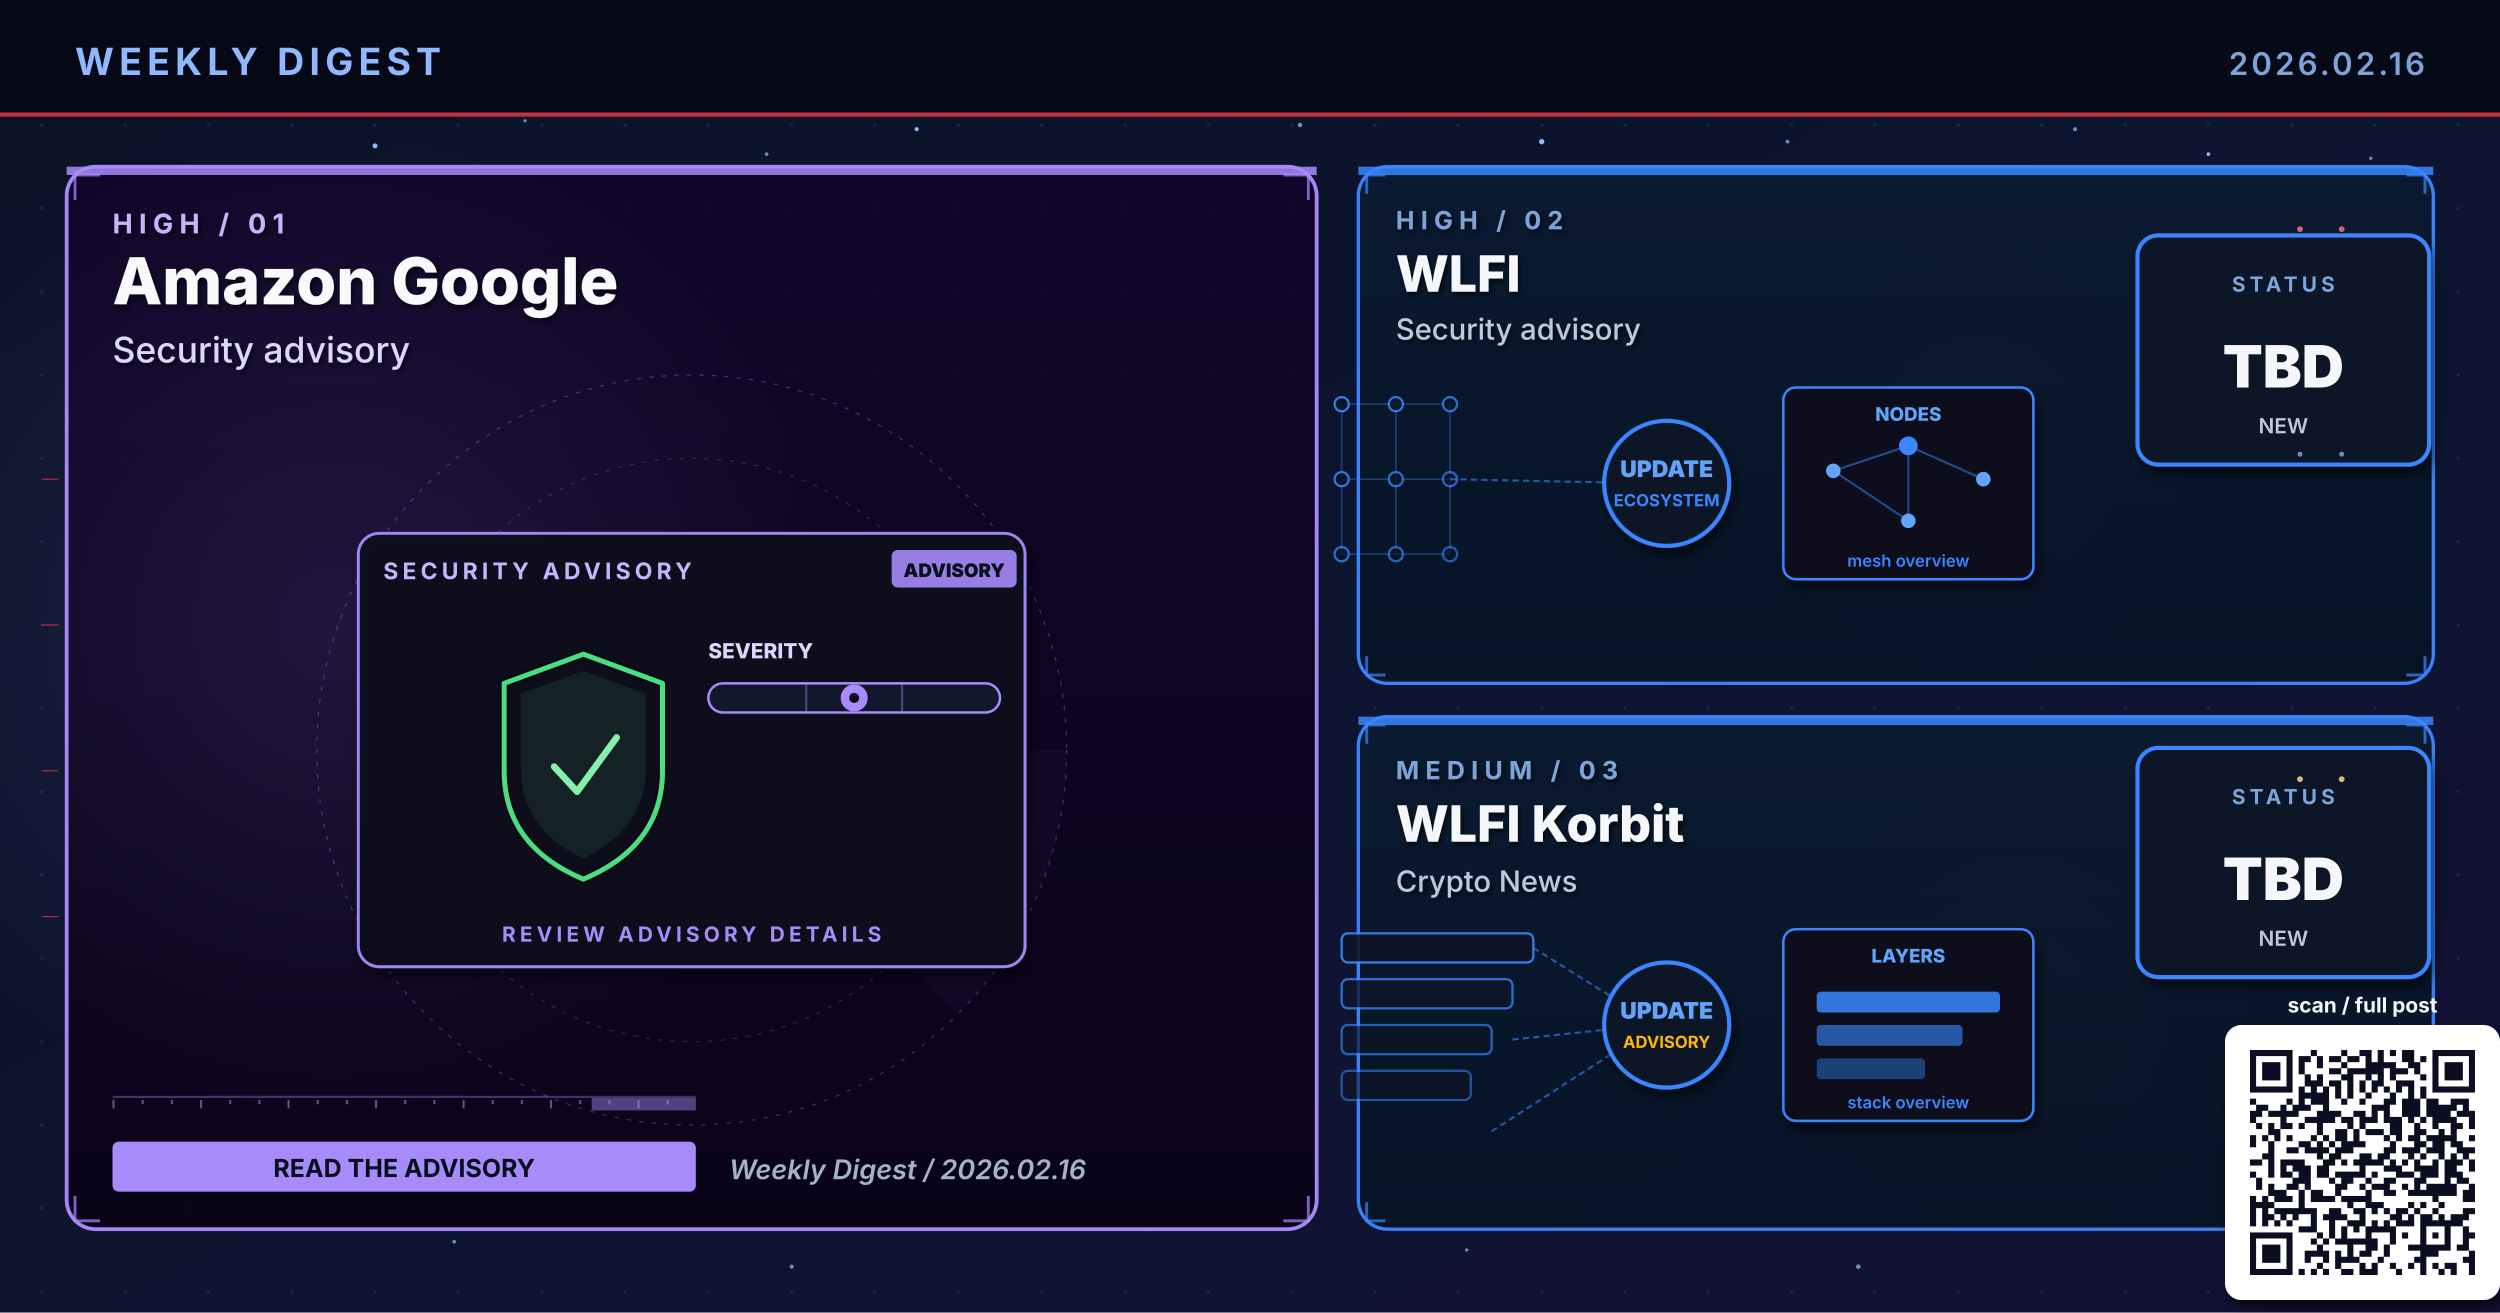
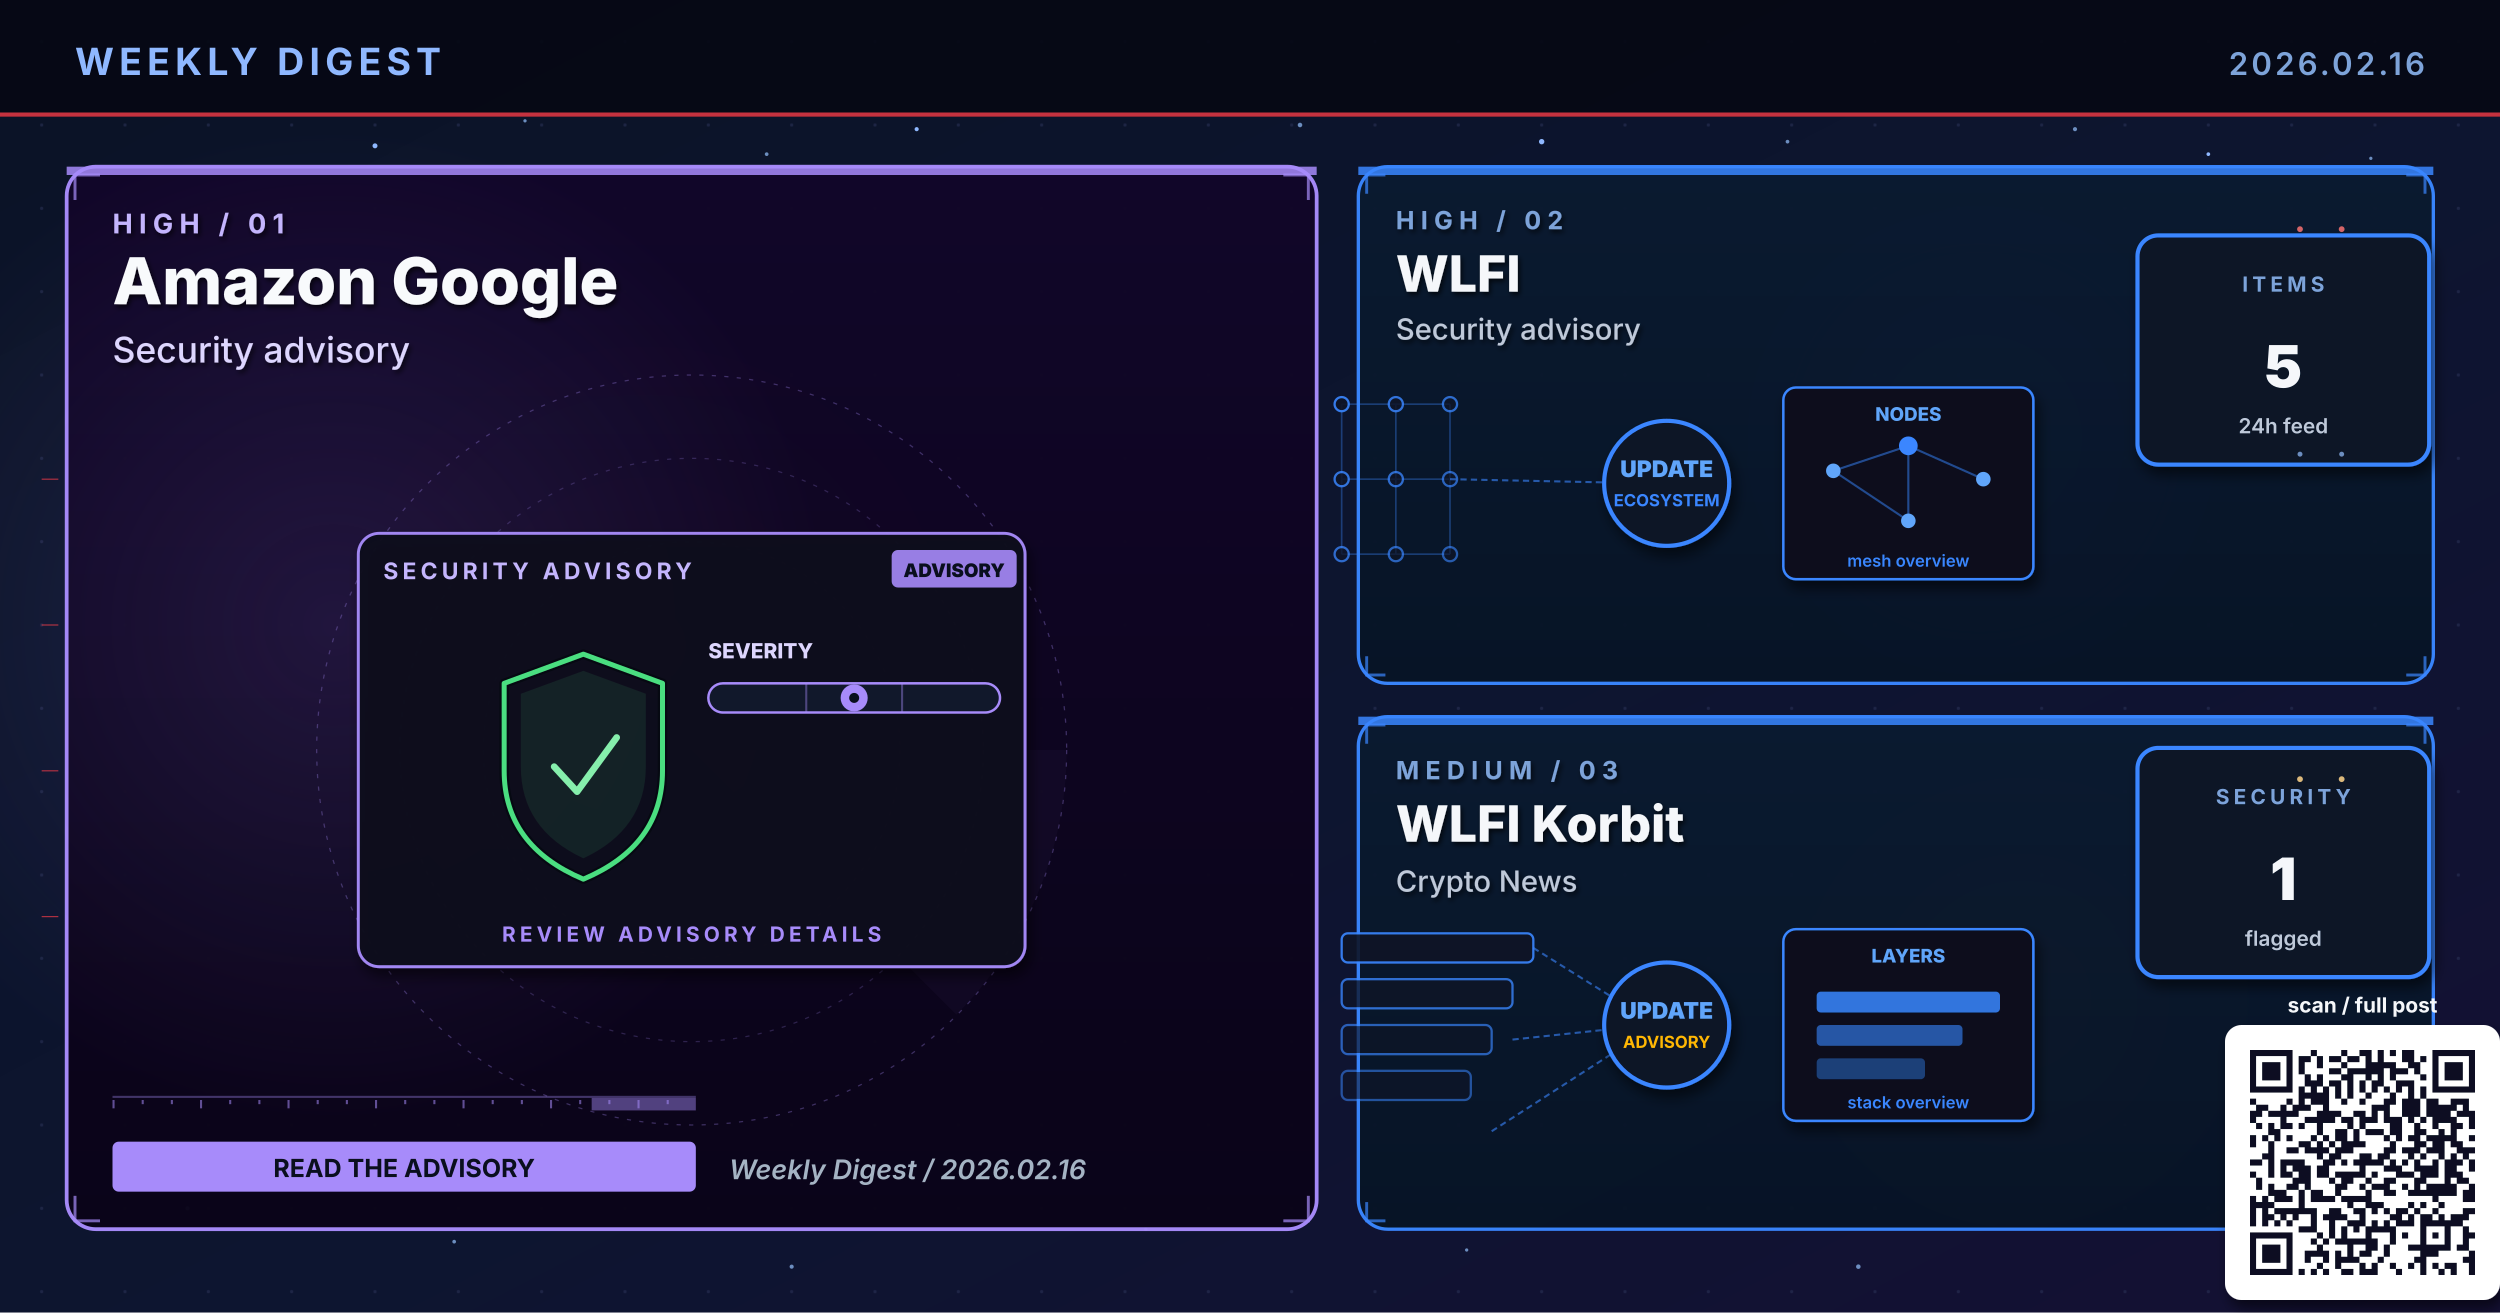
<svg xmlns="http://www.w3.org/2000/svg" viewBox="0 0 1200 630" width="1200" height="630" role="img" aria-label="Weekly digest cover 2026.02.16: Amazon Google, WLFI, WLFI Korbit">
  <defs>
    <linearGradient id="bgSpread" x1="0%" y1="0%" x2="100%" y2="100%">
      <stop offset="0%" stop-color="#0B1326" />
      <stop offset="55%" stop-color="#0D1530" />
      <stop offset="100%" stop-color="#141034" />
    </linearGradient>
    <linearGradient id="heroPanel" x1="0%" y1="0%" x2="0%" y2="100%">
      <stop offset="0%" stop-color="#1A0A08" />
      <stop offset="100%" stop-color="#110608" />
    </linearGradient>
    <linearGradient id="heroPanelBlue" x1="0%" y1="0%" x2="0%" y2="100%">
      <stop offset="0%" stop-color="#0A1A30" />
      <stop offset="100%" stop-color="#071426" />
    </linearGradient>
    <linearGradient id="heroPanelAmber" x1="0%" y1="0%" x2="0%" y2="100%">
      <stop offset="0%" stop-color="#1A1208" />
      <stop offset="100%" stop-color="#120E06" />
    </linearGradient>
    <linearGradient id="heroPanelGreen" x1="0%" y1="0%" x2="0%" y2="100%">
      <stop offset="0%" stop-color="#08160E" />
      <stop offset="100%" stop-color="#04100A" />
    </linearGradient>
    <linearGradient id="heroPanelPurple" x1="0%" y1="0%" x2="0%" y2="100%">
      <stop offset="0%" stop-color="#110629" />
      <stop offset="100%" stop-color="#0A0418" />
    </linearGradient>
    <radialGradient id="hotRed" cx="50%" cy="50%" r="50%">
      <stop offset="0%" stop-color="#E63946" stop-opacity="0.6" />
      <stop offset="100%" stop-color="#E63946" stop-opacity="0" />
    </radialGradient>
    <radialGradient id="hotBlue" cx="50%" cy="50%" r="50%">
      <stop offset="0%" stop-color="#3A86FF" stop-opacity="0.5" />
      <stop offset="100%" stop-color="#3A86FF" stop-opacity="0" />
    </radialGradient>
    <radialGradient id="hotAmber" cx="50%" cy="50%" r="50%">
      <stop offset="0%" stop-color="#FFB703" stop-opacity="0.45" />
      <stop offset="100%" stop-color="#FFB703" stop-opacity="0" />
    </radialGradient>
    <radialGradient id="hotGreen" cx="50%" cy="50%" r="50%">
      <stop offset="0%" stop-color="#4ADE80" stop-opacity="0.45" />
      <stop offset="100%" stop-color="#4ADE80" stop-opacity="0" />
    </radialGradient>
    <radialGradient id="hotPurple" cx="50%" cy="50%" r="50%">
      <stop offset="0%" stop-color="#A78BFA" stop-opacity="0.45" />
      <stop offset="100%" stop-color="#A78BFA" stop-opacity="0" />
    </radialGradient>
    <pattern id="envGrid" x="0" y="0" width="40" height="40" patternUnits="userSpaceOnUse">
      <circle cx="20" cy="20" r="0.8" fill="#2A3256" opacity="0.55" />
    </pattern>
    <filter id="softShadow" x="-10%" y="-10%" width="130%" height="130%">
      <feGaussianBlur in="SourceAlpha" stdDeviation="3" />
      <feOffset dx="2" dy="4" />
      <feComponentTransfer>
        <feFuncA type="linear" slope="0.55" />
      </feComponentTransfer>
      <feMerge>
        <feMergeNode />
        <feMergeNode in="SourceGraphic" />
      </feMerge>
    </filter>
    <filter id="textShadow" x="-10%" y="-10%" width="130%" height="130%">
      <feGaussianBlur in="SourceAlpha" stdDeviation="1.2" />
      <feOffset dx="1" dy="1.5" />
      <feComponentTransfer>
        <feFuncA type="linear" slope="0.7" />
      </feComponentTransfer>
      <feMerge>
        <feMergeNode />
        <feMergeNode in="SourceGraphic" />
      </feMerge>
    </filter>
  </defs>
  <rect width="1200" height="630" fill="url(#bgSpread)" />
  <rect width="1200" height="630" fill="url(#envGrid)" />
  <circle cx="310" cy="310" r="160" fill="url(#hotRed)">
    <animate attributeName="opacity" values="0.6;1;0.6" dur="5.8s" repeatCount="indefinite" />
  </circle>
  <circle cx="950" cy="210" r="120" fill="url(#hotBlue)">
    <animate attributeName="opacity" values="0.45;0.85;0.45" dur="6.4s" repeatCount="indefinite" />
  </circle>
  <circle cx="970" cy="480" r="110" fill="url(#hotAmber)">
    <animate attributeName="opacity" values="0.4;0.75;0.4" dur="7.1s" repeatCount="indefinite" />
  </circle>
  <g fill="#8FB8FF">
    <circle cx="180" cy="70" r="1.2">
      <animate attributeName="opacity" values="0.2;1;0.2" dur="3.4s" repeatCount="indefinite" />
    </circle>
    <circle cx="440" cy="62" r="1">
      <animate attributeName="opacity" values="0.2;0.9;0.2" dur="4.2s" repeatCount="indefinite" />
    </circle>
    <circle cx="740" cy="68" r="1.3">
      <animate attributeName="opacity" values="0.25;1;0.25" dur="3.9s" repeatCount="indefinite" />
    </circle>
    <circle cx="1060" cy="74" r="0.9">
      <animate attributeName="opacity" values="0.2;0.85;0.2" dur="5.1s" repeatCount="indefinite" />
    </circle>
    <circle cx="90" cy="580" r="1">
      <animate attributeName="opacity" values="0.15;0.8;0.15" dur="4.7s" repeatCount="indefinite" />
    </circle>
    <circle cx="550" cy="590" r="0.8">
      <animate attributeName="opacity" values="0.2;0.75;0.2" dur="3.6s" begin="0.5s" repeatCount="indefinite" />
    </circle>
  </g>
  <g fill="#7DA3D9" opacity="0.85">
    <circle cx="252" cy="58" r="0.8">
      <animate attributeName="opacity" values="0.15;0.7;0.15" dur="4.3s" repeatCount="indefinite" />
    </circle>
    <circle cx="368" cy="74" r="0.9">
      <animate attributeName="opacity" values="0.2;0.85;0.2" dur="3.8s" begin="0.4s" repeatCount="indefinite" />
    </circle>
    <circle cx="624" cy="60" r="1.1">
      <animate attributeName="opacity" values="0.25;0.95;0.25" dur="4.5s" repeatCount="indefinite" />
    </circle>
    <circle cx="858" cy="68" r="0.9">
      <animate attributeName="opacity" values="0.2;0.8;0.2" dur="3.6s" begin="0.6s" repeatCount="indefinite" />
    </circle>
    <circle cx="996" cy="62" r="1.0">
      <animate attributeName="opacity" values="0.2;0.9;0.2" dur="4.0s" begin="0.2s" repeatCount="indefinite" />
    </circle>
    <circle cx="1138" cy="76" r="0.8">
      <animate attributeName="opacity" values="0.15;0.7;0.15" dur="5.2s" begin="0.5s" repeatCount="indefinite" />
    </circle>
    <circle cx="218" cy="596" r="0.9">
      <animate attributeName="opacity" values="0.18;0.75;0.18" dur="4.6s" begin="0.3s" repeatCount="indefinite" />
    </circle>
    <circle cx="380" cy="608" r="1.0">
      <animate attributeName="opacity" values="0.2;0.85;0.2" dur="3.9s" begin="0.7s" repeatCount="indefinite" />
    </circle>
    <circle cx="704" cy="600" r="0.8">
      <animate attributeName="opacity" values="0.18;0.7;0.18" dur="4.2s" begin="0.4s" repeatCount="indefinite" />
    </circle>
    <circle cx="892" cy="608" r="1.1">
      <animate attributeName="opacity" values="0.22;0.9;0.22" dur="4.7s" begin="0.6s" repeatCount="indefinite" />
    </circle>
    <circle cx="1078" cy="600" r="0.9">
      <animate attributeName="opacity" values="0.2;0.85;0.2" dur="3.6s" begin="0.8s" repeatCount="indefinite" />
    </circle>
  </g>
  <rect x="0" y="0" width="1200" height="56" fill="#050813" opacity="0.92" />
  <text x="36" y="36" font-family="Inter, Helvetica, Arial, sans-serif" font-size="18" font-weight="700" fill="#8FB8FF" letter-spacing="2.5">WEEKLY DIGEST</text>
  <text x="1164" y="36" font-family="Inter, Helvetica, Arial, sans-serif" font-size="15" font-weight="600" fill="#7DA3D9" letter-spacing="1.5" text-anchor="end">2026.02.16</text>
  <rect x="0" y="54" width="1200" height="2" fill="#E63946" opacity="0.85">
    <animate attributeName="opacity" values="0.4;1;0.4" dur="4.8s" repeatCount="indefinite" />
  </rect>
  <rect x="32" y="80" width="600" height="510" rx="14" ry="14" fill="url(#heroPanelPurple)" stroke="#A78BFA" stroke-width="1.8" opacity="0.98" />
  <circle cx="160" cy="300" r="240" fill="url(#hotPurple)" opacity="0.28" />
  <rect x="32" y="80" width="600" height="4" fill="#A78BFA" opacity="0.85">
    <animate attributeName="opacity" values="0.5;1;0.5" dur="3.4s" repeatCount="indefinite" />
  </rect>
  <g filter="url(#textShadow)">
    <text x="54" y="112" font-family="Inter, Helvetica, Arial, sans-serif" font-size="13" font-weight="700" fill="#C4B5FD" letter-spacing="3">HIGH  /  01</text>
    <text x="54" y="146" font-family="Inter, Helvetica, Arial, sans-serif" font-size="31" font-weight="800" fill="#F8FAFC">Amazon Google</text>
    <text x="54" y="174" font-family="Inter, Helvetica, Arial, sans-serif" font-size="17" font-weight="500" fill="#DDD6FE">Security advisory</text>
  </g>
  <g transform="translate(332,360)" opacity="0.32">
    <circle r="180" fill="none" stroke="#A78BFA" stroke-width="0.6" stroke-dasharray="2 4" />
    <circle r="140" fill="none" stroke="#A78BFA" stroke-width="0.6" stroke-dasharray="2 4" opacity="0.7" />
    <circle r="100" fill="none" stroke="#A78BFA" stroke-width="0.6" stroke-dasharray="2 4" opacity="0.5" />
    <g>
      <path d="M0 0 L180 0 A180 180 0 0 1 127 127 Z" fill="#A78BFA" opacity="0.10" />
      <animateTransform attributeName="transform" type="rotate" from="0" to="360" dur="14s" repeatCount="indefinite" />
    </g>
  </g>
  <g stroke="#A78BFA" stroke-width="1.4" fill="none" opacity="0.7">
    <path d="M36 96 L36 84 L48 84" />
    <path d="M616 84 L628 84 L628 96" />
    <path d="M36 574 L36 586 L48 586" />
    <path d="M616 586 L628 586 L628 574" />
  </g>
  <g>
    <rect x="54" y="526" width="280" height="1" fill="#A78BFA" opacity="0.35" />
    <rect x="54" y="528" width="1" height="4" fill="#A78BFA" opacity="0.55" />
    <rect x="68" y="528" width="1" height="2" fill="#A78BFA" opacity="0.55" />
    <rect x="82" y="528" width="1" height="2" fill="#A78BFA" opacity="0.55" />
    <rect x="96" y="528" width="1" height="4" fill="#A78BFA" opacity="0.55" />
    <rect x="110" y="528" width="1" height="2" fill="#A78BFA" opacity="0.55" />
    <rect x="124" y="528" width="1" height="2" fill="#A78BFA" opacity="0.55" />
    <rect x="138" y="528" width="1" height="4" fill="#A78BFA" opacity="0.55" />
    <rect x="152" y="528" width="1" height="2" fill="#A78BFA" opacity="0.55" />
    <rect x="166" y="528" width="1" height="2" fill="#A78BFA" opacity="0.55" />
    <rect x="180" y="528" width="1" height="4" fill="#A78BFA" opacity="0.55" />
    <rect x="194" y="528" width="1" height="2" fill="#A78BFA" opacity="0.55" />
    <rect x="208" y="528" width="1" height="2" fill="#A78BFA" opacity="0.55" />
    <rect x="222" y="528" width="1" height="4" fill="#A78BFA" opacity="0.55" />
    <rect x="236" y="528" width="1" height="2" fill="#A78BFA" opacity="0.55" />
    <rect x="250" y="528" width="1" height="2" fill="#A78BFA" opacity="0.55" />
    <rect x="264" y="528" width="1" height="4" fill="#A78BFA" opacity="0.55" />
    <rect x="278" y="528" width="1" height="2" fill="#A78BFA" opacity="0.55" />
    <rect x="292" y="528" width="1" height="2" fill="#A78BFA" opacity="0.55" />
    <rect x="306" y="528" width="1" height="4" fill="#A78BFA" opacity="0.55" />
    <rect x="320" y="528" width="1" height="2" fill="#A78BFA" opacity="0.55" />
    <rect x="284" y="527" width="50" height="6" fill="#A78BFA" opacity="0.45">
      <animate attributeName="x" values="54;284;54" dur="6.4s" repeatCount="indefinite" />
      <animate attributeName="opacity" values="0.2;0.7;0.2" dur="6.4s" repeatCount="indefinite" />
    </rect>
  </g>
  <g transform="translate(332,360)">
    <g filter="url(#softShadow)">
      <rect x="-160" y="-104" width="320" height="208" rx="10" fill="#0A0F1E" stroke="#A78BFA" stroke-width="1.4" opacity="0.95" />
    </g>
    <text x="-148" y="-82" font-family="Inter, Helvetica, Arial, sans-serif" font-size="11" font-weight="700" fill="#C4B5FD" letter-spacing="2">SECURITY ADVISORY</text>
    <g transform="translate(96,-96)">
      <rect x="0" y="0" width="60" height="18" rx="3" fill="#A78BFA" opacity="0.9" />
      <text x="30" y="13" text-anchor="middle" font-family="Inter, monospace" font-size="9" font-weight="900" fill="#0A0F1E">ADVISORY</text>
    </g>
    <g transform="translate(-92,-46)">
      <path d="M40 0 L78 14 L78 56 Q78 92 40 108 Q2 92 2 56 L2 14 Z" fill="none" stroke="#060912" stroke-width="4.6" stroke-linejoin="round" />
      <path d="M40 0 L78 14 L78 56 Q78 92 40 108 Q2 92 2 56 L2 14 Z" fill="none" stroke="#4ADE80" stroke-width="2.4" stroke-linejoin="round">
        <animate attributeName="stroke-opacity" values="0.6;1;0.6" dur="3.2s" repeatCount="indefinite" />
      </path>
      <path d="M40 8 L70 19 L70 54 Q70 84 40 98 Q10 84 10 54 L10 19 Z" fill="#4ADE80" opacity="0.10" />
      <path d="M26 54 L37 66 L56 40" fill="none" stroke="#86EFAC" stroke-width="3.2" stroke-linecap="round" stroke-linejoin="round">
        <animate attributeName="stroke-opacity" values="0.5;1;0.5" dur="2.4s" repeatCount="indefinite" />
      </path>
    </g>
    <g transform="translate(8,-44)">
      <text x="0" y="0" font-family="Inter, monospace" font-size="10" font-weight="800" fill="#DDD6FE">SEVERITY</text>
      <rect x="0" y="12" width="140" height="14" rx="7" fill="#11182B" stroke="#A78BFA" stroke-width="1.2" />
      <g stroke="#A78BFA" stroke-width="1" opacity="0.4">
        <line x1="47" y1="12" x2="47" y2="26" />
        <line x1="93" y1="12" x2="93" y2="26" />
      </g>
      <g transform="translate(70,19)">
        <circle cx="0" cy="0" r="6.5" fill="#A78BFA">
          <animate attributeName="opacity" values="0.7;1;0.7" dur="2.2s" repeatCount="indefinite" />
        </circle>
        <circle cx="0" cy="0" r="2.4" fill="#0A0F1E" />
      </g>
    </g>
    <text x="0" y="92" text-anchor="middle" font-family="Inter, Helvetica, Arial, sans-serif" font-size="10" font-weight="700" fill="#A78BFA" letter-spacing="2">REVIEW ADVISORY DETAILS</text>
  </g>
  <g transform="translate(54,548)">
    <rect x="0" y="0" width="280" height="24" rx="3" fill="#A78BFA" />
    <text x="140" y="17" text-anchor="middle" font-family="Inter, Helvetica, Arial, sans-serif" font-size="12" font-weight="700" fill="#0A0F1E">READ THE ADVISORY</text>
  </g>
  <text x="350" y="566" font-family="Inter, Helvetica, Arial, sans-serif" font-size="13" font-weight="600" fill="#A5B4C4" font-style="italic">Weekly Digest  /  2026.02.16</text>
  <rect x="652" y="80" width="516" height="248" rx="14" ry="14" fill="url(#heroPanelBlue)" stroke="#3A86FF" stroke-width="1.6" opacity="0.97" />
  <rect x="652" y="80" width="516" height="4" fill="#3A86FF" opacity="0.85">
    <animate attributeName="opacity" values="0.5;1;0.5" dur="4.2s" repeatCount="indefinite" />
  </rect>
  <g filter="url(#textShadow)">
    <text x="670" y="110" font-family="Inter, Helvetica, Arial, sans-serif" font-size="12" font-weight="700" fill="#7DA3D9" letter-spacing="3">HIGH  /  02</text>
    <text x="670" y="140" font-family="Inter, Helvetica, Arial, sans-serif" font-size="24" font-weight="800" fill="#F5F7FA">WLFI</text>
    <text x="670" y="163" font-family="Inter, Helvetica, Arial, sans-serif" font-size="14" font-weight="500" fill="#BFC9D9">Security advisory</text>
  </g>
  <g stroke="#3A86FF" stroke-width="1.4" fill="none" opacity="0.7">
    <path d="M656 93 L656 84 L665 84" />
    <path d="M1155 84 L1164 84 L1164 93" />
    <path d="M656 315 L656 324 L665 324" />
    <path d="M1155 324 L1164 324 L1164 315" />
  </g>
  <g transform="translate(800,230)">
    <g stroke="#3A86FF" stroke-width="0.8" opacity="0.35">
      <line x1="-156" y1="-36" x2="-130" y2="-36" />
      <line x1="-156" y1="-36" x2="-156" y2="0" />
      <line x1="-130" y1="-36" x2="-104" y2="-36" />
      <line x1="-130" y1="-36" x2="-130" y2="0" />
      <line x1="-104" y1="-36" x2="-104" y2="0" />
      <line x1="-156" y1="0" x2="-130" y2="0" />
      <line x1="-156" y1="0" x2="-156" y2="36" />
      <line x1="-130" y1="0" x2="-104" y2="0" />
      <line x1="-130" y1="0" x2="-130" y2="36" />
      <line x1="-104" y1="0" x2="-104" y2="36" />
      <line x1="-156" y1="36" x2="-130" y2="36" />
      <line x1="-130" y1="36" x2="-104" y2="36" />
    </g>
    <circle cx="-156" cy="-36" r="3.4" fill="#0E1426" stroke="#3A86FF" stroke-width="1.1" opacity="0.90" />
    <circle cx="-130" cy="-36" r="3.4" fill="#0E1426" stroke="#3A86FF" stroke-width="1.1" opacity="0.83" />
    <circle cx="-104" cy="-36" r="3.4" fill="#0E1426" stroke="#3A86FF" stroke-width="1.1" opacity="0.76" />
    <circle cx="-156" cy="0" r="3.4" fill="#0E1426" stroke="#3A86FF" stroke-width="1.1" opacity="0.83" />
    <circle cx="-130" cy="0" r="3.4" fill="#0E1426" stroke="#3A86FF" stroke-width="1.1" opacity="0.76" />
    <circle cx="-104" cy="0" r="3.4" fill="#0E1426" stroke="#3A86FF" stroke-width="1.1" opacity="0.69" />
    <circle cx="-156" cy="36" r="3.4" fill="#0E1426" stroke="#3A86FF" stroke-width="1.1" opacity="0.76" />
    <circle cx="-130" cy="36" r="3.4" fill="#0E1426" stroke="#3A86FF" stroke-width="1.1" opacity="0.69" />
    <circle cx="-104" cy="36" r="3.4" fill="#0E1426" stroke="#3A86FF" stroke-width="1.1" opacity="0.62" />
    <line x1="-104" y1="0" x2="-8" y2="2" stroke="#3A86FF" stroke-width="1" stroke-dasharray="3 2" opacity="0.6" />
    <g fill="#60A5FA">
      <circle r="2">
        <animateMotion path="M-104 0 L-8 2" dur="2.3s" repeatCount="indefinite" />
      </circle>
    </g>
    <circle cx="0" cy="2" r="30" fill="#0A1326" stroke="#3A86FF" stroke-width="2" filter="url(#softShadow)">
      <animate attributeName="r" values="28;33;28" dur="3.4s" repeatCount="indefinite" />
    </circle>
    <text x="0" y="-1" text-anchor="middle" font-family="Inter, monospace" font-size="11" font-weight="900" fill="#60A5FA">UPDATE</text>
    <text x="0" y="13" text-anchor="middle" font-family="Inter, monospace" font-size="8" font-weight="700" fill="#3A86FF">ECOSYSTEM</text>
    <g transform="translate(56,-44)" filter="url(#softShadow)">
      <rect x="0" y="0" width="120" height="92" rx="6" fill="#0A0F1E" stroke="#3A86FF" stroke-width="1.2" />
      <text x="60" y="16" text-anchor="middle" font-family="Inter, monospace" font-size="9" font-weight="800" fill="#60A5FA">NODES</text>
      <g stroke="#3A86FF" stroke-width="1" opacity="0.5">
        <line x1="24" y1="40" x2="60" y2="28" />
        <line x1="60" y1="28" x2="96" y2="44" />
        <line x1="60" y1="28" x2="60" y2="64" />
        <line x1="24" y1="40" x2="60" y2="64" />
      </g>
      <g fill="#60A5FA">
        <circle cx="24" cy="40" r="3.5" />
        <circle cx="96" cy="44" r="3.5" />
        <circle cx="60" cy="64" r="3.5" />
      </g>
      <circle cx="60" cy="28" r="4.5" fill="#3A86FF" />
      <text x="60" y="86" text-anchor="middle" font-family="Inter, monospace" font-size="8" font-weight="600" fill="#3A86FF">mesh overview</text>
    </g>
  </g>
  <g transform="translate(1094,168)" filter="url(#softShadow)">
    <rect x="-68" y="-55" width="140" height="110" rx="10" fill="#071426" stroke="#3A86FF" stroke-width="2" />
-     <text x="2" y="-28" text-anchor="middle" font-family="Inter, Helvetica, Arial, sans-serif" font-size="10" font-weight="700" letter-spacing="2" fill="#7DA3D9">STATUS</text>
-     <text x="2" y="18" text-anchor="middle" font-family="Inter, Helvetica, Arial, sans-serif" font-size="28" font-weight="900" fill="#F5F7FA">TBD</text>
-     <text x="2" y="40" text-anchor="middle" font-family="Inter, Helvetica, Arial, sans-serif" font-size="10" font-weight="600" fill="#BFC9D9">NEW</text>
+     <text x="2" y="-28" text-anchor="middle" font-family="Inter, Helvetica, Arial, sans-serif" font-size="10" font-weight="700" letter-spacing="2" fill="#7DA3D9">ITEMS</text>
+     <text x="2" y="18" text-anchor="middle" font-family="Inter, Helvetica, Arial, sans-serif" font-size="28" font-weight="900" fill="#F5F7FA">5</text>
+     <text x="2" y="40" text-anchor="middle" font-family="Inter, Helvetica, Arial, sans-serif" font-size="10" font-weight="600" fill="#BFC9D9">24h feed</text>
  </g>
  <rect x="652" y="344" width="516" height="246" rx="14" ry="14" fill="url(#heroPanelBlue)" stroke="#3A86FF" stroke-width="1.6" opacity="0.97" />
  <rect x="652" y="344" width="516" height="4" fill="#3A86FF" opacity="0.85">
    <animate attributeName="opacity" values="0.5;1;0.5" dur="4.8s" repeatCount="indefinite" />
  </rect>
  <g filter="url(#textShadow)">
    <text x="670" y="374" font-family="Inter, Helvetica, Arial, sans-serif" font-size="12" font-weight="700" fill="#7DA3D9" letter-spacing="3">MEDIUM  /  03</text>
    <text x="670" y="404" font-family="Inter, Helvetica, Arial, sans-serif" font-size="24" font-weight="800" fill="#F5F7FA">WLFI Korbit</text>
    <text x="670" y="428" font-family="Inter, Helvetica, Arial, sans-serif" font-size="14" font-weight="500" fill="#BFC9D9">Crypto News</text>
  </g>
  <g stroke="#3A86FF" stroke-width="1.4" fill="none" opacity="0.7">
    <path d="M656 357 L656 348 L665 348" />
    <path d="M1155 348 L1164 348 L1164 357" />
    <path d="M656 577 L656 586 L665 586" />
    <path d="M1155 586 L1164 586 L1164 577" />
  </g>
  <g transform="translate(800,490)">
    <rect x="-156" y="-42" width="92" height="14" rx="3" fill="#0E1426" stroke="#3A86FF" stroke-width="1.1" opacity="0.90" />
    <rect x="-156" y="-20" width="82" height="14" rx="3" fill="#0E1426" stroke="#3A86FF" stroke-width="1.1" opacity="0.78" />
    <rect x="-156" y="2" width="72" height="14" rx="3" fill="#0E1426" stroke="#3A86FF" stroke-width="1.1" opacity="0.66" />
    <rect x="-156" y="24" width="62" height="14" rx="3" fill="#0E1426" stroke="#3A86FF" stroke-width="1.1" opacity="0.54" />
    <g stroke="#3A86FF" stroke-width="1" stroke-dasharray="3 2" fill="none" opacity="0.6">
      <line x1="-64" y1="-35" x2="-8" y2="0" />
      <line x1="-74" y1="9" x2="-8" y2="2" />
      <line x1="-84" y1="53" x2="-8" y2="4" />
    </g>
    <g fill="#60A5FA">
      <circle r="2">
        <animateMotion path="M-74 9 L-8 2" dur="2.1s" repeatCount="indefinite" />
      </circle>
    </g>
    <circle cx="0" cy="2" r="30" fill="#0A1326" stroke="#3A86FF" stroke-width="2" filter="url(#softShadow)">
      <animate attributeName="r" values="28;33;28" dur="3.4s" repeatCount="indefinite" />
    </circle>
    <text x="0" y="-1" text-anchor="middle" font-family="Inter, monospace" font-size="11" font-weight="900" fill="#60A5FA">UPDATE</text>
    <text x="0" y="13" text-anchor="middle" font-family="Inter, monospace" font-size="8" font-weight="700" fill="#FFB703">ADVISORY</text>
    <g transform="translate(56,-44)" filter="url(#softShadow)">
      <rect x="0" y="0" width="120" height="92" rx="6" fill="#0A0F1E" stroke="#3A86FF" stroke-width="1.2" />
      <text x="60" y="16" text-anchor="middle" font-family="Inter, monospace" font-size="9" font-weight="800" fill="#60A5FA">LAYERS</text>
      <rect x="16" y="30" width="88" height="10" rx="2" fill="#3A86FF" opacity="0.85" />
      <rect x="16" y="46" width="70" height="10" rx="2" fill="#3A86FF" opacity="0.6" />
      <rect x="16" y="62" width="52" height="10" rx="2" fill="#3A86FF" opacity="0.4" />
      <text x="60" y="86" text-anchor="middle" font-family="Inter, monospace" font-size="8" font-weight="600" fill="#3A86FF">stack overview</text>
    </g>
  </g>
  <g transform="translate(1094,414)" filter="url(#softShadow)">
    <rect x="-68" y="-55" width="140" height="110" rx="10" fill="#071426" stroke="#3A86FF" stroke-width="2" />
-     <text x="2" y="-28" text-anchor="middle" font-family="Inter, Helvetica, Arial, sans-serif" font-size="10" font-weight="700" letter-spacing="2" fill="#7DA3D9">STATUS</text>
-     <text x="2" y="18" text-anchor="middle" font-family="Inter, Helvetica, Arial, sans-serif" font-size="28" font-weight="900" fill="#F5F7FA">TBD</text>
-     <text x="2" y="40" text-anchor="middle" font-family="Inter, Helvetica, Arial, sans-serif" font-size="10" font-weight="600" fill="#BFC9D9">NEW</text>
+     <text x="2" y="-28" text-anchor="middle" font-family="Inter, Helvetica, Arial, sans-serif" font-size="10" font-weight="700" letter-spacing="2" fill="#7DA3D9">SECURITY</text>
+     <text x="2" y="18" text-anchor="middle" font-family="Inter, Helvetica, Arial, sans-serif" font-size="28" font-weight="900" fill="#F5F7FA">1</text>
+     <text x="2" y="40" text-anchor="middle" font-family="Inter, Helvetica, Arial, sans-serif" font-size="10" font-weight="600" fill="#BFC9D9">flagged</text>
  </g>
  <g opacity="0.85">
    <g fill="#F87171">
      <circle cx="1104" cy="110" r="1.4">
        <animate attributeName="opacity" values="0.2;1;0.2" dur="1.8s" repeatCount="indefinite" />
      </circle>
      <circle cx="1124" cy="110" r="1.4">
        <animate attributeName="opacity" values="0.2;1;0.2" dur="1.4s" begin="0.3s" repeatCount="indefinite" />
      </circle>
    </g>
    <g fill="#7DA3D9">
      <circle cx="1104" cy="218" r="1.2">
        <animate attributeName="opacity" values="0.2;1;0.2" dur="2s" repeatCount="indefinite" />
      </circle>
      <circle cx="1124" cy="218" r="1.2">
        <animate attributeName="opacity" values="0.2;1;0.2" dur="1.6s" begin="0.4s" repeatCount="indefinite" />
      </circle>
    </g>
    <g fill="#FFD58A">
      <circle cx="1104" cy="374" r="1.4">
        <animate attributeName="opacity" values="0.2;1;0.2" dur="1.8s" repeatCount="indefinite" />
      </circle>
      <circle cx="1124" cy="374" r="1.4">
        <animate attributeName="opacity" values="0.2;1;0.2" dur="1.6s" begin="0.3s" repeatCount="indefinite" />
      </circle>
    </g>
    <g stroke="#E63946" stroke-width="0.5" fill="none">
      <path d="M20 230 L28 230">
        <animate attributeName="stroke-opacity" values="0;0.7;0" dur="2s" repeatCount="indefinite" />
      </path>
      <path d="M20 300 L28 300">
        <animate attributeName="stroke-opacity" values="0;0.7;0" dur="2.3s" begin="0.3s" repeatCount="indefinite" />
      </path>
      <path d="M20 370 L28 370">
        <animate attributeName="stroke-opacity" values="0;0.7;0" dur="1.9s" begin="0.6s" repeatCount="indefinite" />
      </path>
      <path d="M20 440 L28 440">
        <animate attributeName="stroke-opacity" values="0;0.7;0" dur="2.1s" begin="0.9s" repeatCount="indefinite" />
      </path>
    </g>
  </g>
  <g transform="translate(1080,504)" filter="url(#softShadow)">
    <rect x="-12" y="-12" width="132" height="132" rx="8" fill="#FFFFFF" />
    <path fill="#0A1020" d="M0.0 0.0h20.432v2.919h-20.432z M29.189 0.0h2.919v2.919h-2.919z M43.784 0.0h2.919v2.919h-2.919z M52.541 0.0h5.838v2.919h-5.838z M61.297 0.0h2.919v2.919h-2.919z M67.135 0.0h2.919v2.919h-2.919z M72.973 0.0h5.838v2.919h-5.838z M87.568 0.0h20.432v2.919h-20.432z M0.0 2.919h2.919v2.919h-2.919z M17.514 2.919h2.919v2.919h-2.919z M23.351 2.919h5.838v2.919h-5.838z M32.108 2.919h2.919v2.919h-2.919z M37.946 2.919h5.838v2.919h-5.838z M46.703 2.919h5.838v2.919h-5.838z M55.459 2.919h2.919v2.919h-2.919z M61.297 2.919h2.919v2.919h-2.919z M72.973 2.919h5.838v2.919h-5.838z M81.73 2.919h2.919v2.919h-2.919z M87.568 2.919h2.919v2.919h-2.919z M105.081 2.919h2.919v2.919h-2.919z M0.0 5.838h2.919v2.919h-2.919z M5.838 5.838h8.757v2.919h-8.757z M17.514 5.838h2.919v2.919h-2.919z M23.351 5.838h2.919v2.919h-2.919z M32.108 5.838h2.919v2.919h-2.919z M43.784 5.838h2.919v2.919h-2.919z M55.459 5.838h14.595v2.919h-14.595z M75.892 5.838h5.838v2.919h-5.838z M87.568 5.838h2.919v2.919h-2.919z M93.405 5.838h8.757v2.919h-8.757z M105.081 5.838h2.919v2.919h-2.919z M0.0 8.757h2.919v2.919h-2.919z M5.838 8.757h8.757v2.919h-8.757z M17.514 8.757h2.919v2.919h-2.919z M23.351 8.757h2.919v2.919h-2.919z M37.946 8.757h5.838v2.919h-5.838z M46.703 8.757h17.514v2.919h-17.514z M67.135 8.757h8.757v2.919h-8.757z M78.811 8.757h2.919v2.919h-2.919z M87.568 8.757h2.919v2.919h-2.919z M93.405 8.757h8.757v2.919h-8.757z M105.081 8.757h2.919v2.919h-2.919z M0.0 11.676h2.919v2.919h-2.919z M5.838 11.676h8.757v2.919h-8.757z M17.514 11.676h2.919v2.919h-2.919z M26.27 11.676h2.919v2.919h-2.919z M32.108 11.676h2.919v2.919h-2.919z M43.784 11.676h5.838v2.919h-5.838z M55.459 11.676h2.919v2.919h-2.919z M61.297 11.676h2.919v2.919h-2.919z M67.135 11.676h2.919v2.919h-2.919z M81.73 11.676h2.919v2.919h-2.919z M87.568 11.676h2.919v2.919h-2.919z M93.405 11.676h8.757v2.919h-8.757z M105.081 11.676h2.919v2.919h-2.919z M0.0 14.595h2.919v2.919h-2.919z M17.514 14.595h2.919v2.919h-2.919z M26.27 14.595h8.757v2.919h-8.757z M37.946 14.595h5.838v2.919h-5.838z M46.703 14.595h2.919v2.919h-2.919z M52.541 14.595h2.919v2.919h-2.919z M58.378 14.595h5.838v2.919h-5.838z M70.054 14.595h8.757v2.919h-8.757z M87.568 14.595h2.919v2.919h-2.919z M105.081 14.595h2.919v2.919h-2.919z M0.0 17.514h20.432v2.919h-20.432z M23.351 17.514h2.919v2.919h-2.919z M29.189 17.514h2.919v2.919h-2.919z M35.027 17.514h2.919v2.919h-2.919z M40.865 17.514h2.919v2.919h-2.919z M46.703 17.514h2.919v2.919h-2.919z M52.541 17.514h2.919v2.919h-2.919z M58.378 17.514h2.919v2.919h-2.919z M64.216 17.514h2.919v2.919h-2.919z M70.054 17.514h2.919v2.919h-2.919z M75.892 17.514h2.919v2.919h-2.919z M81.73 17.514h2.919v2.919h-2.919z M87.568 17.514h20.432v2.919h-20.432z M23.351 20.432h14.595v2.919h-14.595z M40.865 20.432h2.919v2.919h-2.919z M46.703 20.432h2.919v2.919h-2.919z M55.459 20.432h2.919v2.919h-2.919z M67.135 20.432h2.919v2.919h-2.919z M75.892 20.432h2.919v2.919h-2.919z M81.73 20.432h2.919v2.919h-2.919z M0.0 23.351h2.919v2.919h-2.919z M17.514 23.351h2.919v2.919h-2.919z M23.351 23.351h2.919v2.919h-2.919z M29.189 23.351h8.757v2.919h-8.757z M43.784 23.351h2.919v2.919h-2.919z M52.541 23.351h2.919v2.919h-2.919z M64.216 23.351h5.838v2.919h-5.838z M72.973 23.351h8.757v2.919h-8.757z M84.649 23.351h5.838v2.919h-5.838z M96.324 23.351h8.757v2.919h-8.757z M2.919 26.27h5.838v2.919h-5.838z M14.595 26.27h2.919v2.919h-2.919z M20.432 26.27h8.757v2.919h-8.757z M35.027 26.27h2.919v2.919h-2.919z M58.378 26.27h8.757v2.919h-8.757z M72.973 26.27h8.757v2.919h-8.757z M84.649 26.27h14.595v2.919h-14.595z M102.162 26.27h2.919v2.919h-2.919z M0.0 29.189h5.838v2.919h-5.838z M8.757 29.189h14.595v2.919h-14.595z M32.108 29.189h11.676v2.919h-11.676z M49.622 29.189h5.838v2.919h-5.838z M58.378 29.189h2.919v2.919h-2.919z M64.216 29.189h2.919v2.919h-2.919z M72.973 29.189h8.757v2.919h-8.757z M84.649 29.189h11.676v2.919h-11.676z M99.243 29.189h8.757v2.919h-8.757z M0.0 32.108h2.919v2.919h-2.919z M14.595 32.108h2.919v2.919h-2.919z M26.27 32.108h14.595v2.919h-14.595z M43.784 32.108h5.838v2.919h-5.838z M52.541 32.108h8.757v2.919h-8.757z M64.216 32.108h8.757v2.919h-8.757z M75.892 32.108h2.919v2.919h-2.919z M81.73 32.108h2.919v2.919h-2.919z M87.568 32.108h11.676v2.919h-11.676z M105.081 32.108h2.919v2.919h-2.919z M2.919 35.027h2.919v2.919h-2.919z M8.757 35.027h2.919v2.919h-2.919z M14.595 35.027h5.838v2.919h-5.838z M23.351 35.027h2.919v2.919h-2.919z M32.108 35.027h2.919v2.919h-2.919z M46.703 35.027h2.919v2.919h-2.919z M52.541 35.027h2.919v2.919h-2.919z M67.135 35.027h5.838v2.919h-5.838z M78.811 35.027h2.919v2.919h-2.919z M87.568 35.027h2.919v2.919h-2.919z M96.324 35.027h5.838v2.919h-5.838z M105.081 35.027h2.919v2.919h-2.919z M8.757 37.946h5.838v2.919h-5.838z M32.108 37.946h2.919v2.919h-2.919z M40.865 37.946h5.838v2.919h-5.838z M49.622 37.946h2.919v2.919h-2.919z M55.459 37.946h8.757v2.919h-8.757z M67.135 37.946h5.838v2.919h-5.838z M78.811 37.946h5.838v2.919h-5.838z M90.486 37.946h2.919v2.919h-2.919z M96.324 37.946h2.919v2.919h-2.919z M0.0 40.865h2.919v2.919h-2.919z M5.838 40.865h2.919v2.919h-2.919z M11.676 40.865h2.919v2.919h-2.919z M17.514 40.865h2.919v2.919h-2.919z M29.189 40.865h2.919v2.919h-2.919z M35.027 40.865h2.919v2.919h-2.919z M40.865 40.865h5.838v2.919h-5.838z M49.622 40.865h2.919v2.919h-2.919z M64.216 40.865h2.919v2.919h-2.919z M70.054 40.865h2.919v2.919h-2.919z M75.892 40.865h5.838v2.919h-5.838z M84.649 40.865h14.595v2.919h-14.595z M105.081 40.865h2.919v2.919h-2.919z M0.0 43.784h2.919v2.919h-2.919z M8.757 43.784h2.919v2.919h-2.919z M23.351 43.784h5.838v2.919h-5.838z M32.108 43.784h2.919v2.919h-2.919z M37.946 43.784h2.919v2.919h-2.919z M43.784 43.784h11.676v2.919h-11.676z M67.135 43.784h2.919v2.919h-2.919z M78.811 43.784h5.838v2.919h-5.838z M87.568 43.784h5.838v2.919h-5.838z M96.324 43.784h5.838v2.919h-5.838z M8.757 46.703h2.919v2.919h-2.919z M17.514 46.703h5.838v2.919h-5.838z M26.27 46.703h11.676v2.919h-11.676z M40.865 46.703h8.757v2.919h-8.757z M64.216 46.703h5.838v2.919h-5.838z M72.973 46.703h8.757v2.919h-8.757z M84.649 46.703h8.757v2.919h-8.757z M99.243 46.703h8.757v2.919h-8.757z M5.838 49.622h5.838v2.919h-5.838z M32.108 49.622h2.919v2.919h-2.919z M37.946 49.622h5.838v2.919h-5.838z M52.541 49.622h5.838v2.919h-5.838z M61.297 49.622h5.838v2.919h-5.838z M75.892 49.622h2.919v2.919h-2.919z M81.73 49.622h2.919v2.919h-2.919z M90.486 49.622h2.919v2.919h-2.919z M96.324 49.622h2.919v2.919h-2.919z M102.162 49.622h2.919v2.919h-2.919z M0.0 52.541h5.838v2.919h-5.838z M8.757 52.541h2.919v2.919h-2.919z M14.595 52.541h11.676v2.919h-11.676z M35.027 52.541h5.838v2.919h-5.838z M43.784 52.541h2.919v2.919h-2.919z M49.622 52.541h14.595v2.919h-14.595z M67.135 52.541h2.919v2.919h-2.919z M72.973 52.541h2.919v2.919h-2.919z M78.811 52.541h2.919v2.919h-2.919z M87.568 52.541h2.919v2.919h-2.919z M93.405 52.541h8.757v2.919h-8.757z M105.081 52.541h2.919v2.919h-2.919z M8.757 55.459h2.919v2.919h-2.919z M14.595 55.459h2.919v2.919h-2.919z M20.432 55.459h8.757v2.919h-8.757z M32.108 55.459h5.838v2.919h-5.838z M52.541 55.459h2.919v2.919h-2.919z M64.216 55.459h8.757v2.919h-8.757z M78.811 55.459h11.676v2.919h-11.676z M93.405 55.459h5.838v2.919h-5.838z M105.081 55.459h2.919v2.919h-2.919z M0.0 58.378h2.919v2.919h-2.919z M8.757 58.378h2.919v2.919h-2.919z M14.595 58.378h5.838v2.919h-5.838z M23.351 58.378h5.838v2.919h-5.838z M32.108 58.378h5.838v2.919h-5.838z M40.865 58.378h14.595v2.919h-14.595z M58.378 58.378h2.919v2.919h-2.919z M70.054 58.378h8.757v2.919h-8.757z M81.73 58.378h8.757v2.919h-8.757z M93.405 58.378h8.757v2.919h-8.757z M2.919 61.297h2.919v2.919h-2.919z M20.432 61.297h8.757v2.919h-8.757z M37.946 61.297h2.919v2.919h-2.919z M43.784 61.297h5.838v2.919h-5.838z M55.459 61.297h2.919v2.919h-2.919z M64.216 61.297h5.838v2.919h-5.838z M78.811 61.297h5.838v2.919h-5.838z M93.405 61.297h2.919v2.919h-2.919z M99.243 61.297h5.838v2.919h-5.838z M2.919 64.216h2.919v2.919h-2.919z M8.757 64.216h2.919v2.919h-2.919z M17.514 64.216h5.838v2.919h-5.838z M26.27 64.216h2.919v2.919h-2.919z M40.865 64.216h5.838v2.919h-5.838z M52.541 64.216h2.919v2.919h-2.919z M58.378 64.216h8.757v2.919h-8.757z M72.973 64.216h2.919v2.919h-2.919z M78.811 64.216h2.919v2.919h-2.919z M84.649 64.216h14.595v2.919h-14.595z M105.081 64.216h2.919v2.919h-2.919z M8.757 67.135h8.757v2.919h-8.757z M23.351 67.135h2.919v2.919h-2.919z M29.189 67.135h5.838v2.919h-5.838z M40.865 67.135h2.919v2.919h-2.919z M55.459 67.135h2.919v2.919h-2.919z M64.216 67.135h5.838v2.919h-5.838z M75.892 67.135h23.351v2.919h-23.351z M102.162 67.135h5.838v2.919h-5.838z M0.0 70.054h2.919v2.919h-2.919z M5.838 70.054h2.919v2.919h-2.919z M11.676 70.054h8.757v2.919h-8.757z M23.351 70.054h2.919v2.919h-2.919z M29.189 70.054h11.676v2.919h-11.676z M43.784 70.054h14.595v2.919h-14.595z M87.568 70.054h2.919v2.919h-2.919z M102.162 70.054h5.838v2.919h-5.838z M0.0 72.973h11.676v2.919h-11.676z M23.351 72.973h2.919v2.919h-2.919z M46.703 72.973h2.919v2.919h-2.919z M55.459 72.973h8.757v2.919h-8.757z M75.892 72.973h2.919v2.919h-2.919z M81.73 72.973h2.919v2.919h-2.919z M90.486 72.973h2.919v2.919h-2.919z M0.0 75.892h2.919v2.919h-2.919z M5.838 75.892h2.919v2.919h-2.919z M11.676 75.892h20.432v2.919h-20.432z M37.946 75.892h5.838v2.919h-5.838z M49.622 75.892h5.838v2.919h-5.838z M58.378 75.892h2.919v2.919h-2.919z M64.216 75.892h2.919v2.919h-2.919z M70.054 75.892h5.838v2.919h-5.838z M78.811 75.892h2.919v2.919h-2.919z M87.568 75.892h2.919v2.919h-2.919z M102.162 75.892h5.838v2.919h-5.838z M0.0 78.811h2.919v2.919h-2.919z M5.838 78.811h5.838v2.919h-5.838z M14.595 78.811h2.919v2.919h-2.919z M20.432 78.811h2.919v2.919h-2.919z M29.189 78.811h2.919v2.919h-2.919z M35.027 78.811h11.676v2.919h-11.676z M52.541 78.811h2.919v2.919h-2.919z M67.135 78.811h5.838v2.919h-5.838z M75.892 78.811h2.919v2.919h-2.919z M81.73 78.811h5.838v2.919h-5.838z M90.486 78.811h2.919v2.919h-2.919z M96.324 78.811h8.757v2.919h-8.757z M0.0 81.73h2.919v2.919h-2.919z M5.838 81.73h2.919v2.919h-2.919z M11.676 81.73h2.919v2.919h-2.919z M17.514 81.73h2.919v2.919h-2.919z M29.189 81.73h2.919v2.919h-2.919z M37.946 81.73h2.919v2.919h-2.919z M46.703 81.73h8.757v2.919h-8.757z M58.378 81.73h2.919v2.919h-2.919z M64.216 81.73h2.919v2.919h-2.919z M70.054 81.73h8.757v2.919h-8.757z M81.73 81.73h20.432v2.919h-20.432z M23.351 84.649h8.757v2.919h-8.757z M37.946 84.649h2.919v2.919h-2.919z M43.784 84.649h2.919v2.919h-2.919z M49.622 84.649h2.919v2.919h-2.919z M55.459 84.649h14.595v2.919h-14.595z M81.73 84.649h2.919v2.919h-2.919z M93.405 84.649h2.919v2.919h-2.919z M102.162 84.649h2.919v2.919h-2.919z M0.0 87.568h20.432v2.919h-20.432z M32.108 87.568h2.919v2.919h-2.919z M37.946 87.568h2.919v2.919h-2.919z M43.784 87.568h2.919v2.919h-2.919z M55.459 87.568h2.919v2.919h-2.919z M67.135 87.568h2.919v2.919h-2.919z M72.973 87.568h2.919v2.919h-2.919z M81.73 87.568h2.919v2.919h-2.919z M87.568 87.568h2.919v2.919h-2.919z M93.405 87.568h2.919v2.919h-2.919z M102.162 87.568h5.838v2.919h-5.838z M0.0 90.486h2.919v2.919h-2.919z M17.514 90.486h2.919v2.919h-2.919z M29.189 90.486h2.919v2.919h-2.919z M35.027 90.486h2.919v2.919h-2.919z M40.865 90.486h20.432v2.919h-20.432z M67.135 90.486h2.919v2.919h-2.919z M81.73 90.486h2.919v2.919h-2.919z M93.405 90.486h2.919v2.919h-2.919z M102.162 90.486h2.919v2.919h-2.919z M0.0 93.405h2.919v2.919h-2.919z M5.838 93.405h8.757v2.919h-8.757z M17.514 93.405h2.919v2.919h-2.919z M32.108 93.405h2.919v2.919h-2.919z M46.703 93.405h2.919v2.919h-2.919z M55.459 93.405h5.838v2.919h-5.838z M64.216 93.405h2.919v2.919h-2.919z M75.892 93.405h20.432v2.919h-20.432z M99.243 93.405h5.838v2.919h-5.838z M0.0 96.324h2.919v2.919h-2.919z M5.838 96.324h8.757v2.919h-8.757z M17.514 96.324h2.919v2.919h-2.919z M26.27 96.324h11.676v2.919h-11.676z M40.865 96.324h2.919v2.919h-2.919z M46.703 96.324h2.919v2.919h-2.919z M52.541 96.324h5.838v2.919h-5.838z M64.216 96.324h2.919v2.919h-2.919z M81.73 96.324h8.757v2.919h-8.757z M105.081 96.324h2.919v2.919h-2.919z M0.0 99.243h2.919v2.919h-2.919z M5.838 99.243h8.757v2.919h-8.757z M17.514 99.243h2.919v2.919h-2.919z M26.27 99.243h2.919v2.919h-2.919z M35.027 99.243h2.919v2.919h-2.919z M40.865 99.243h11.676v2.919h-11.676z M61.297 99.243h2.919v2.919h-2.919z M78.811 99.243h5.838v2.919h-5.838z M102.162 99.243h5.838v2.919h-5.838z M0.0 102.162h2.919v2.919h-2.919z M17.514 102.162h2.919v2.919h-2.919z M32.108 102.162h2.919v2.919h-2.919z M40.865 102.162h2.919v2.919h-2.919z M52.541 102.162h2.919v2.919h-2.919z M58.378 102.162h2.919v2.919h-2.919z M67.135 102.162h2.919v2.919h-2.919z M75.892 102.162h2.919v2.919h-2.919z M81.73 102.162h2.919v2.919h-2.919z M87.568 102.162h2.919v2.919h-2.919z M93.405 102.162h5.838v2.919h-5.838z M105.081 102.162h2.919v2.919h-2.919z M0.0 105.081h20.432v2.919h-20.432z M23.351 105.081h2.919v2.919h-2.919z M29.189 105.081h2.919v2.919h-2.919z M35.027 105.081h2.919v2.919h-2.919z M43.784 105.081h5.838v2.919h-5.838z M52.541 105.081h8.757v2.919h-8.757z M70.054 105.081h2.919v2.919h-2.919z M81.73 105.081h2.919v2.919h-2.919z M90.486 105.081h2.919v2.919h-2.919z M96.324 105.081h2.919v2.919h-2.919z M105.081 105.081h2.919v2.919h-2.919z" />
  </g>
  <text x="1134" y="486" font-family="Inter, Helvetica, Arial, sans-serif" font-size="10" font-weight="700" fill="#F5F7FA" text-anchor="middle">scan / full post</text>
</svg>
